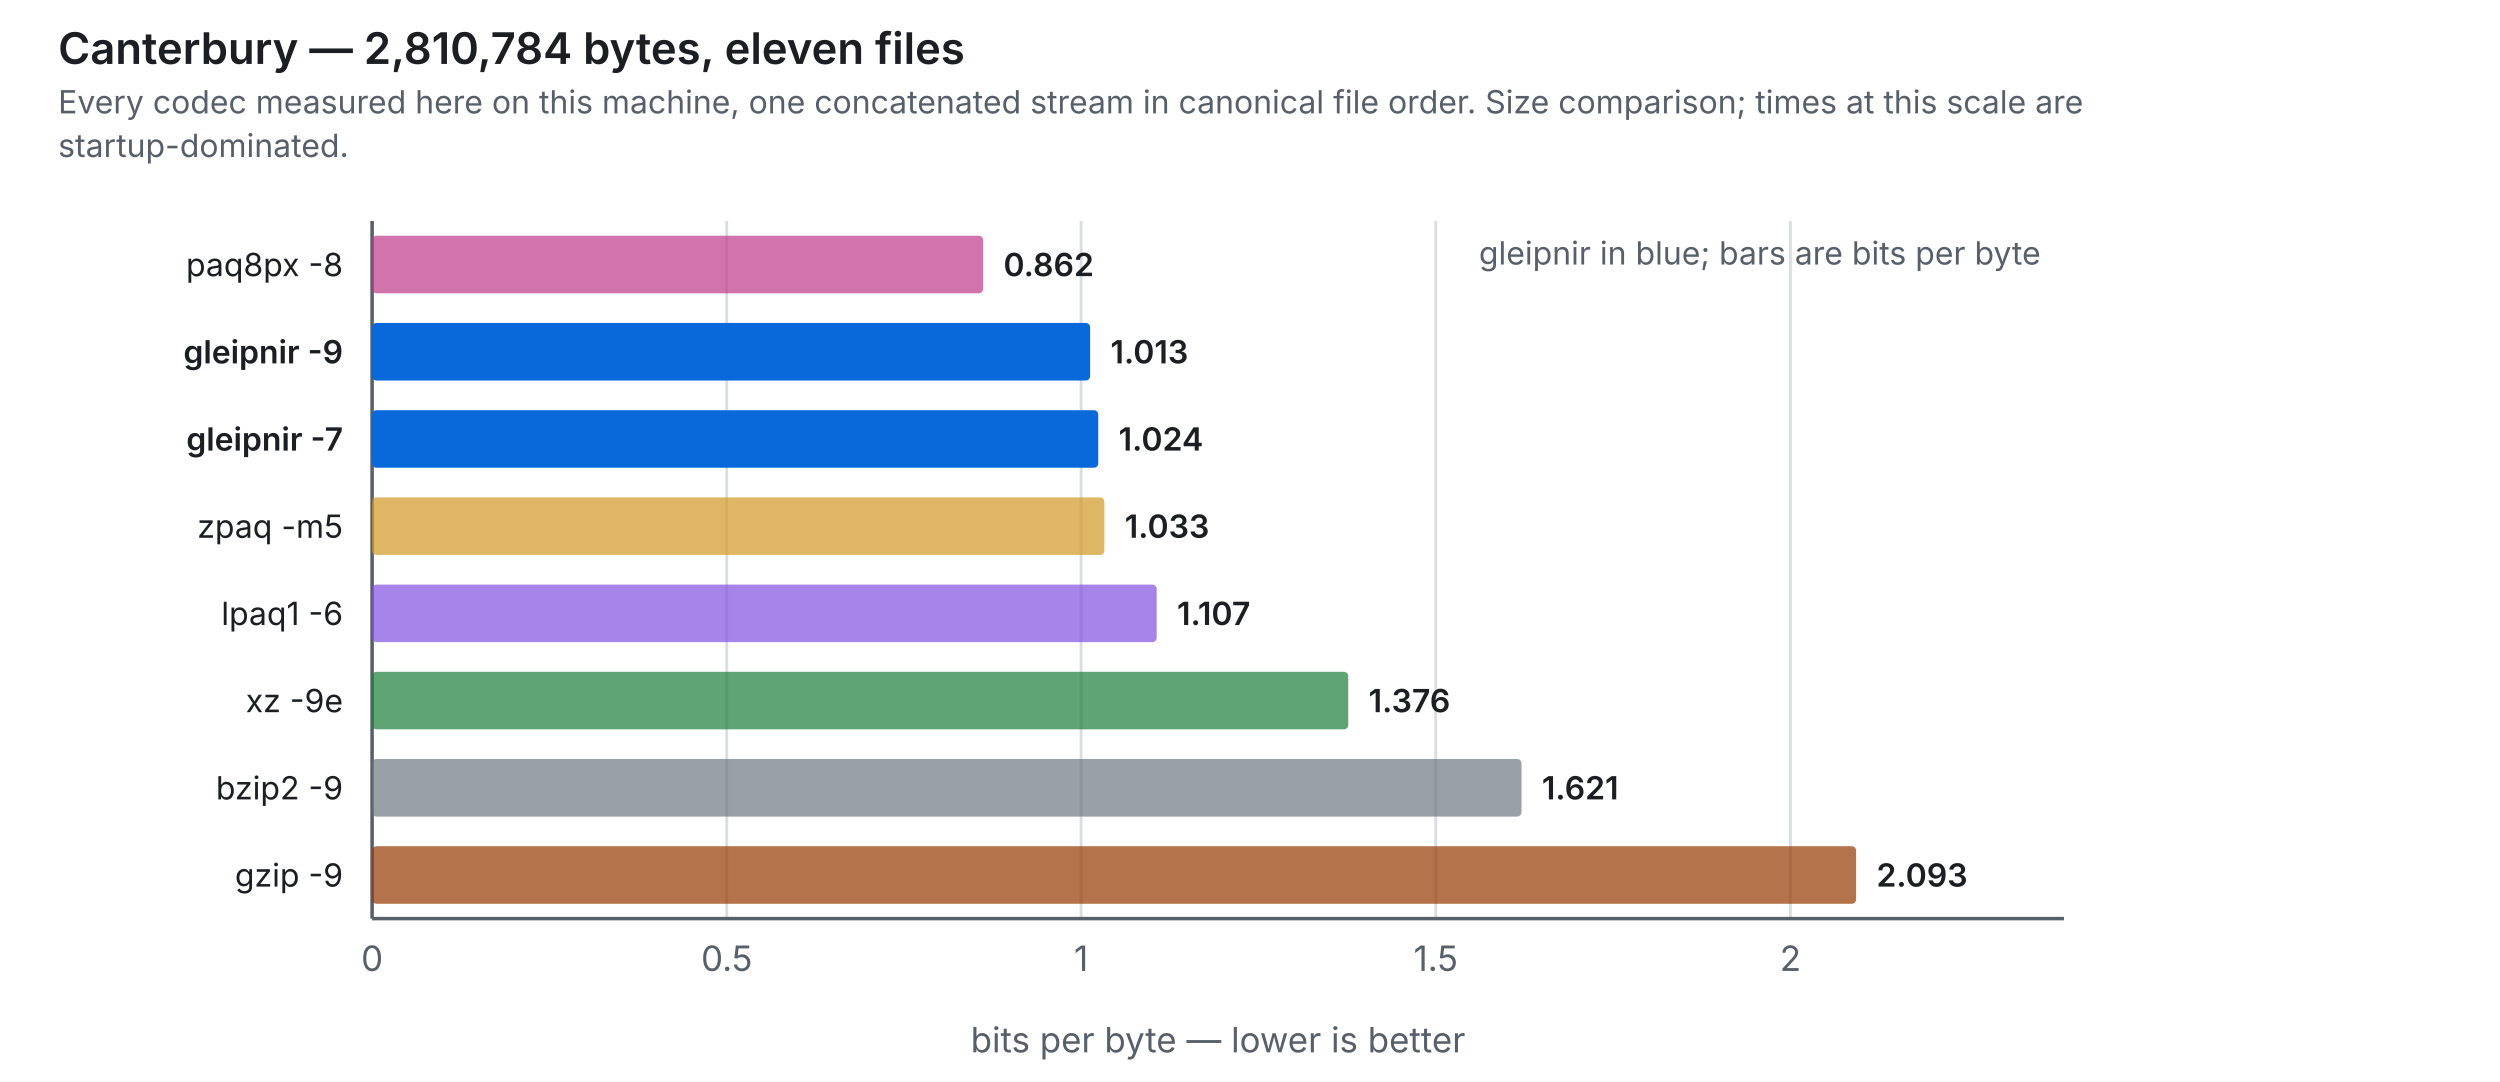
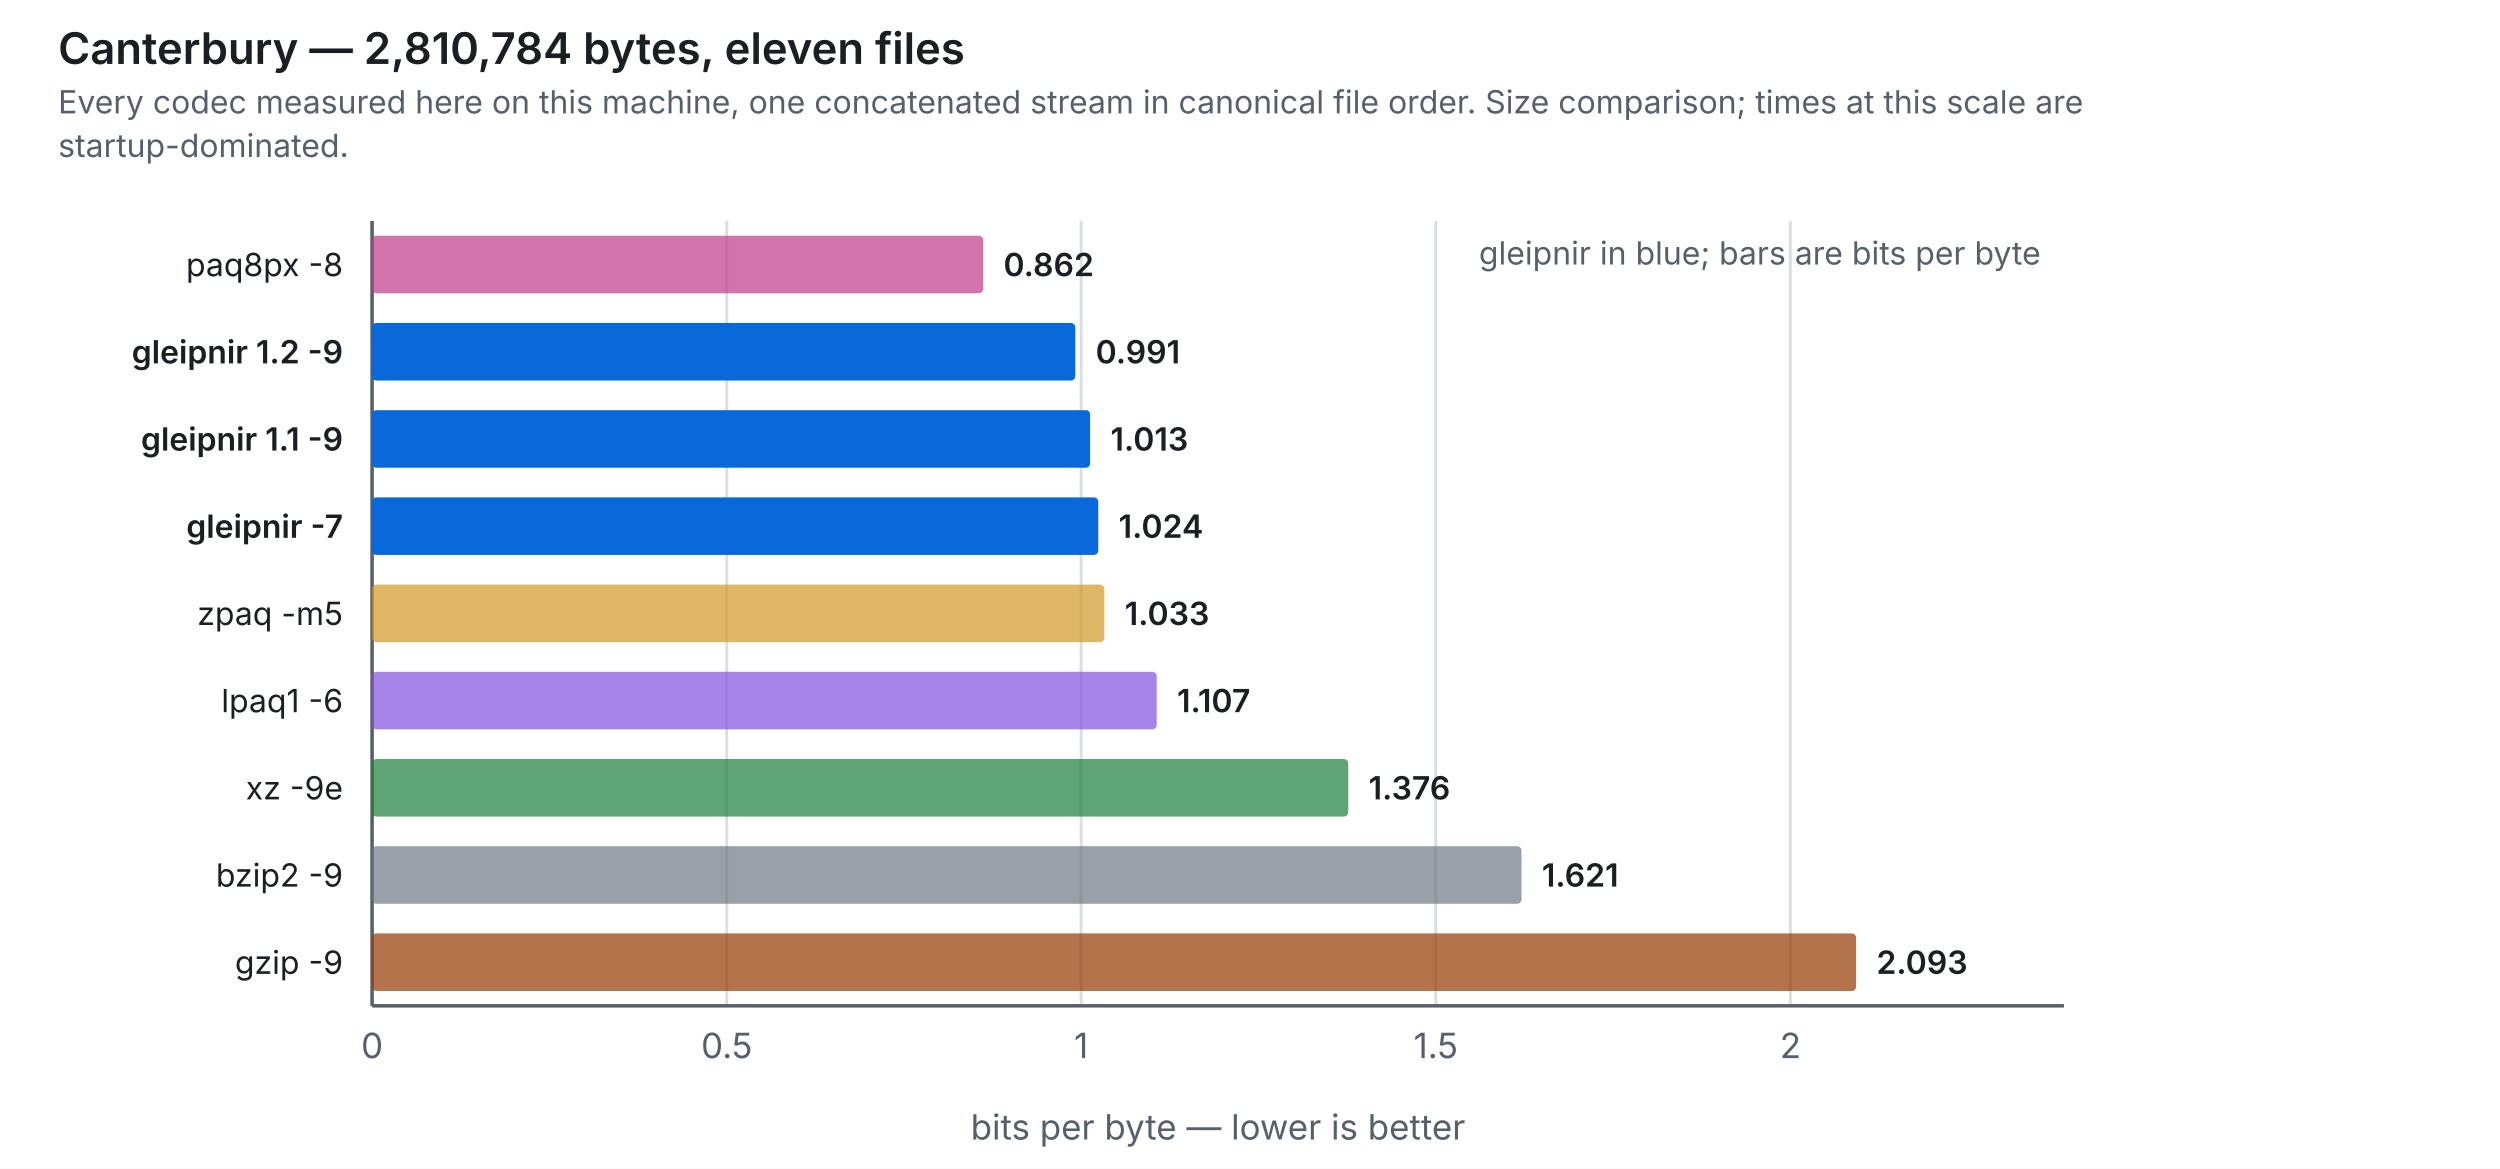
- <svg xmlns="http://www.w3.org/2000/svg" width="860" height="372" viewBox="0 0 860 372" font-family="system-ui">
+ <svg xmlns="http://www.w3.org/2000/svg" width="860" height="402" viewBox="0 0 860 402" font-family="system-ui">
  <style>
  .bg   { fill: #ffffff; }
  .fg   { fill: #1b1f23; }
  .grid { stroke: #d8dee4; stroke-width: 1; }
  .axis { stroke: #57606a; stroke-width: 1.2; }
  .lbl  { fill: #57606a; font: 12px system-ui, -apple-system, Segoe UI, sans-serif; }
  .ttl  { fill: #1b1f23; font: 600 15px system-ui, -apple-system, Segoe UI, sans-serif; }
  .sub  { fill: #57606a; font: 11px system-ui, -apple-system, Segoe UI, sans-serif; }
  .tag  { fill: #1b1f23; font: 11px system-ui, -apple-system, Segoe UI, sans-serif; }
  .tagb { fill: #1b1f23; font: 600 11px system-ui, -apple-system, Segoe UI, sans-serif; }
  .gen  { stroke: #0969da; fill: #0969da; }
  .genl { stroke: #0969da; stroke-width: 2.2; fill: none; }
  .oldl { stroke: #8c959f; stroke-width: 2; fill: none; stroke-dasharray: 5 4; }
  .oldd { stroke: #8c959f; fill: none; stroke-width: 2; }
  @media (prefers-color-scheme: dark) {
    .bg   { fill: #0d1117; }
    .fg   { fill: #e6edf3; }
    .grid { stroke: #30363d; }
    .axis { stroke: #8b949e; }
    .lbl  { fill: #8b949e; }
    .ttl  { fill: #e6edf3; }
    .sub  { fill: #8b949e; }
    .tag  { fill: #e6edf3; }
    .tagb { fill: #e6edf3; }
    .gen  { stroke: #58a6ff; fill: #58a6ff; }
    .genl { stroke: #58a6ff; }
    .oldl { stroke: #6e7681; }
    .oldd { stroke: #6e7681; }
  }
</style>
-   <rect class="bg" width="860" height="372" />
+   <rect class="bg" width="860" height="402" />
  <text class="ttl" x="20" y="22">Canterbury — 2,810,784 bytes, eleven files</text>
  <text class="sub" x="20" y="39">Every codec measured here on this machine, one concatenated stream in canonical file order. Size comparison; times at this scale are</text>
  <text class="sub" x="20" y="54">startup-dominated.</text>
-   <text class="lbl" x="419.0" y="362" text-anchor="middle">bits per byte — lower is better</text>
-   <text class="lbl" x="14" y="196.0" text-anchor="middle" transform="rotate(-90 14 196.0)" />
-   <line class="grid" x1="128.0" y1="76" x2="128.0" y2="316" />
-   <text class="lbl" x="128.0" y="334" text-anchor="middle">0</text>
-   <line class="grid" x1="250.0" y1="76" x2="250.0" y2="316" />
-   <text class="lbl" x="250.0" y="334" text-anchor="middle">0.5</text>
-   <line class="grid" x1="371.9" y1="76" x2="371.9" y2="316" />
-   <text class="lbl" x="371.9" y="334" text-anchor="middle">1</text>
-   <line class="grid" x1="493.9" y1="76" x2="493.9" y2="316" />
-   <text class="lbl" x="493.9" y="334" text-anchor="middle">1.5</text>
-   <line class="grid" x1="615.9" y1="76" x2="615.9" y2="316" />
-   <text class="lbl" x="615.9" y="334" text-anchor="middle">2</text>
-   <line class="axis" x1="128" y1="76" x2="128" y2="316" />
-   <line class="axis" x1="128" y1="316" x2="710" y2="316" />
+   <text class="lbl" x="419.0" y="392" text-anchor="middle">bits per byte — lower is better</text>
+   <text class="lbl" x="14" y="211.0" text-anchor="middle" transform="rotate(-90 14 211.0)" />
+   <line class="grid" x1="128.0" y1="76" x2="128.0" y2="346" />
+   <text class="lbl" x="128.0" y="364" text-anchor="middle">0</text>
+   <line class="grid" x1="250.0" y1="76" x2="250.0" y2="346" />
+   <text class="lbl" x="250.0" y="364" text-anchor="middle">0.5</text>
+   <line class="grid" x1="371.9" y1="76" x2="371.9" y2="346" />
+   <text class="lbl" x="371.9" y="364" text-anchor="middle">1</text>
+   <line class="grid" x1="493.9" y1="76" x2="493.9" y2="346" />
+   <text class="lbl" x="493.9" y="364" text-anchor="middle">1.5</text>
+   <line class="grid" x1="615.9" y1="76" x2="615.9" y2="346" />
+   <text class="lbl" x="615.9" y="364" text-anchor="middle">2</text>
+   <line class="axis" x1="128" y1="76" x2="128" y2="346" />
+   <line class="axis" x1="128" y1="346" x2="710" y2="346" />
  <rect x="128.0" y="81.1" width="210.2" height="19.8" fill="#bf3989" opacity="0.7" rx="1.5" />
  <text class="tag" x="118.0" y="95.0" text-anchor="end">paq8px -8</text>
  <text class="tagb" x="345.2" y="95.0" text-anchor="start" fill="#bf3989">0.862</text>
-   <rect x="128.0" y="111.1" width="247.0" height="19.8" fill="#0969da" opacity="1.0" rx="1.5" />
-   <text class="tagb" x="118.0" y="125.0" text-anchor="end" fill="#0969da">gleipnir -9</text>
-   <text class="tagb" x="382.0" y="125.0" text-anchor="start" fill="#0969da">1.013</text>
-   <rect x="128.0" y="141.1" width="249.8" height="19.8" fill="#0969da" opacity="1.0" rx="1.5" />
-   <text class="tagb" x="118.0" y="155.0" text-anchor="end" fill="#0969da">gleipnir -7</text>
-   <text class="tagb" x="384.8" y="155.0" text-anchor="start" fill="#0969da">1.024</text>
-   <rect x="128.0" y="171.1" width="251.9" height="19.8" fill="#d29922" opacity="0.7" rx="1.5" />
-   <text class="tag" x="118.0" y="185.0" text-anchor="end">zpaq -m5</text>
-   <text class="tagb" x="386.9" y="185.0" text-anchor="start" fill="#d29922">1.033</text>
-   <rect x="128.0" y="201.1" width="269.9" height="19.8" fill="#8250df" opacity="0.7" rx="1.5" />
-   <text class="tag" x="118.0" y="215.0" text-anchor="end">lpaq1 -6</text>
-   <text class="tagb" x="404.9" y="215.0" text-anchor="start" fill="#8250df">1.107</text>
-   <rect x="128.0" y="231.1" width="335.8" height="19.8" fill="#1a7f37" opacity="0.7" rx="1.5" />
-   <text class="tag" x="118.0" y="245.0" text-anchor="end">xz -9e</text>
-   <text class="tagb" x="470.8" y="245.0" text-anchor="start" fill="#1a7f37">1.376</text>
-   <rect x="128.0" y="261.1" width="395.4" height="19.8" fill="#6e7781" opacity="0.7" rx="1.5" />
-   <text class="tag" x="118.0" y="275.0" text-anchor="end">bzip2 -9</text>
-   <text class="tagb" x="530.4" y="275.0" text-anchor="start" fill="#6e7781">1.621</text>
-   <rect x="128.0" y="291.1" width="510.5" height="19.8" fill="#953800" opacity="0.7" rx="1.5" />
-   <text class="tag" x="118.0" y="305.0" text-anchor="end">gzip -9</text>
-   <text class="tagb" x="645.5" y="305.0" text-anchor="start" fill="#953800">2.093</text>
+   <rect x="128.0" y="111.1" width="241.9" height="19.8" fill="#0969da" opacity="1.0" rx="1.5" />
+   <text class="tagb" x="118.0" y="125.0" text-anchor="end" fill="#0969da">gleipnir 1.2 -9</text>
+   <text class="tagb" x="376.9" y="125.0" text-anchor="start" fill="#0969da">0.991</text>
+   <rect x="128.0" y="141.1" width="247.0" height="19.8" fill="#0969da" opacity="1.0" rx="1.5" />
+   <text class="tagb" x="118.0" y="155.0" text-anchor="end" fill="#0969da">gleipnir 1.1 -9</text>
+   <text class="tagb" x="382.0" y="155.0" text-anchor="start" fill="#0969da">1.013</text>
+   <rect x="128.0" y="171.1" width="249.8" height="19.8" fill="#0969da" opacity="1.0" rx="1.5" />
+   <text class="tagb" x="118.0" y="185.0" text-anchor="end" fill="#0969da">gleipnir -7</text>
+   <text class="tagb" x="384.8" y="185.0" text-anchor="start" fill="#0969da">1.024</text>
+   <rect x="128.0" y="201.1" width="251.9" height="19.8" fill="#d29922" opacity="0.7" rx="1.5" />
+   <text class="tag" x="118.0" y="215.0" text-anchor="end">zpaq -m5</text>
+   <text class="tagb" x="386.9" y="215.0" text-anchor="start" fill="#d29922">1.033</text>
+   <rect x="128.0" y="231.1" width="269.9" height="19.8" fill="#8250df" opacity="0.7" rx="1.5" />
+   <text class="tag" x="118.0" y="245.0" text-anchor="end">lpaq1 -6</text>
+   <text class="tagb" x="404.9" y="245.0" text-anchor="start" fill="#8250df">1.107</text>
+   <rect x="128.0" y="261.1" width="335.8" height="19.8" fill="#1a7f37" opacity="0.7" rx="1.5" />
+   <text class="tag" x="118.0" y="275.0" text-anchor="end">xz -9e</text>
+   <text class="tagb" x="470.8" y="275.0" text-anchor="start" fill="#1a7f37">1.376</text>
+   <rect x="128.0" y="291.1" width="395.4" height="19.8" fill="#6e7781" opacity="0.7" rx="1.5" />
+   <text class="tag" x="118.0" y="305.0" text-anchor="end">bzip2 -9</text>
+   <text class="tagb" x="530.4" y="305.0" text-anchor="start" fill="#6e7781">1.621</text>
+   <rect x="128.0" y="321.1" width="510.5" height="19.8" fill="#953800" opacity="0.7" rx="1.5" />
+   <text class="tag" x="118.0" y="335.0" text-anchor="end">gzip -9</text>
+   <text class="tagb" x="645.5" y="335.0" text-anchor="start" fill="#953800">2.093</text>
  <text class="sub" x="702.0" y="91.0" text-anchor="end">gleipnir in blue; bars are bits per byte</text>
</svg>
